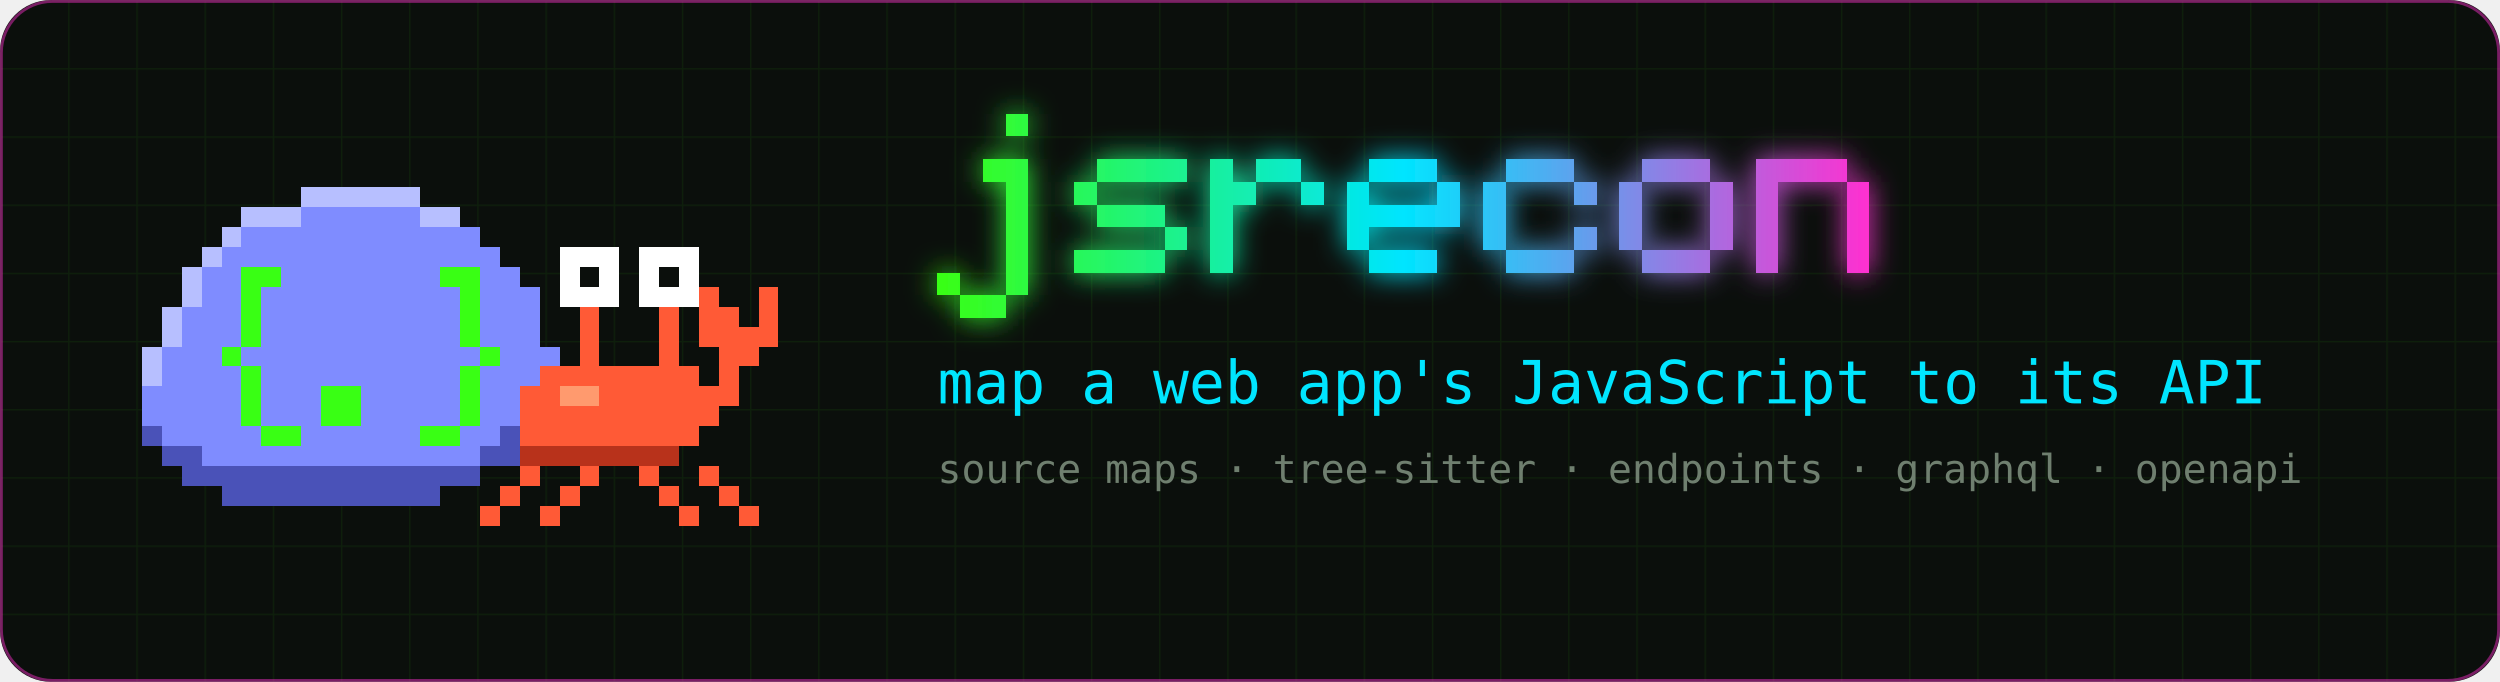
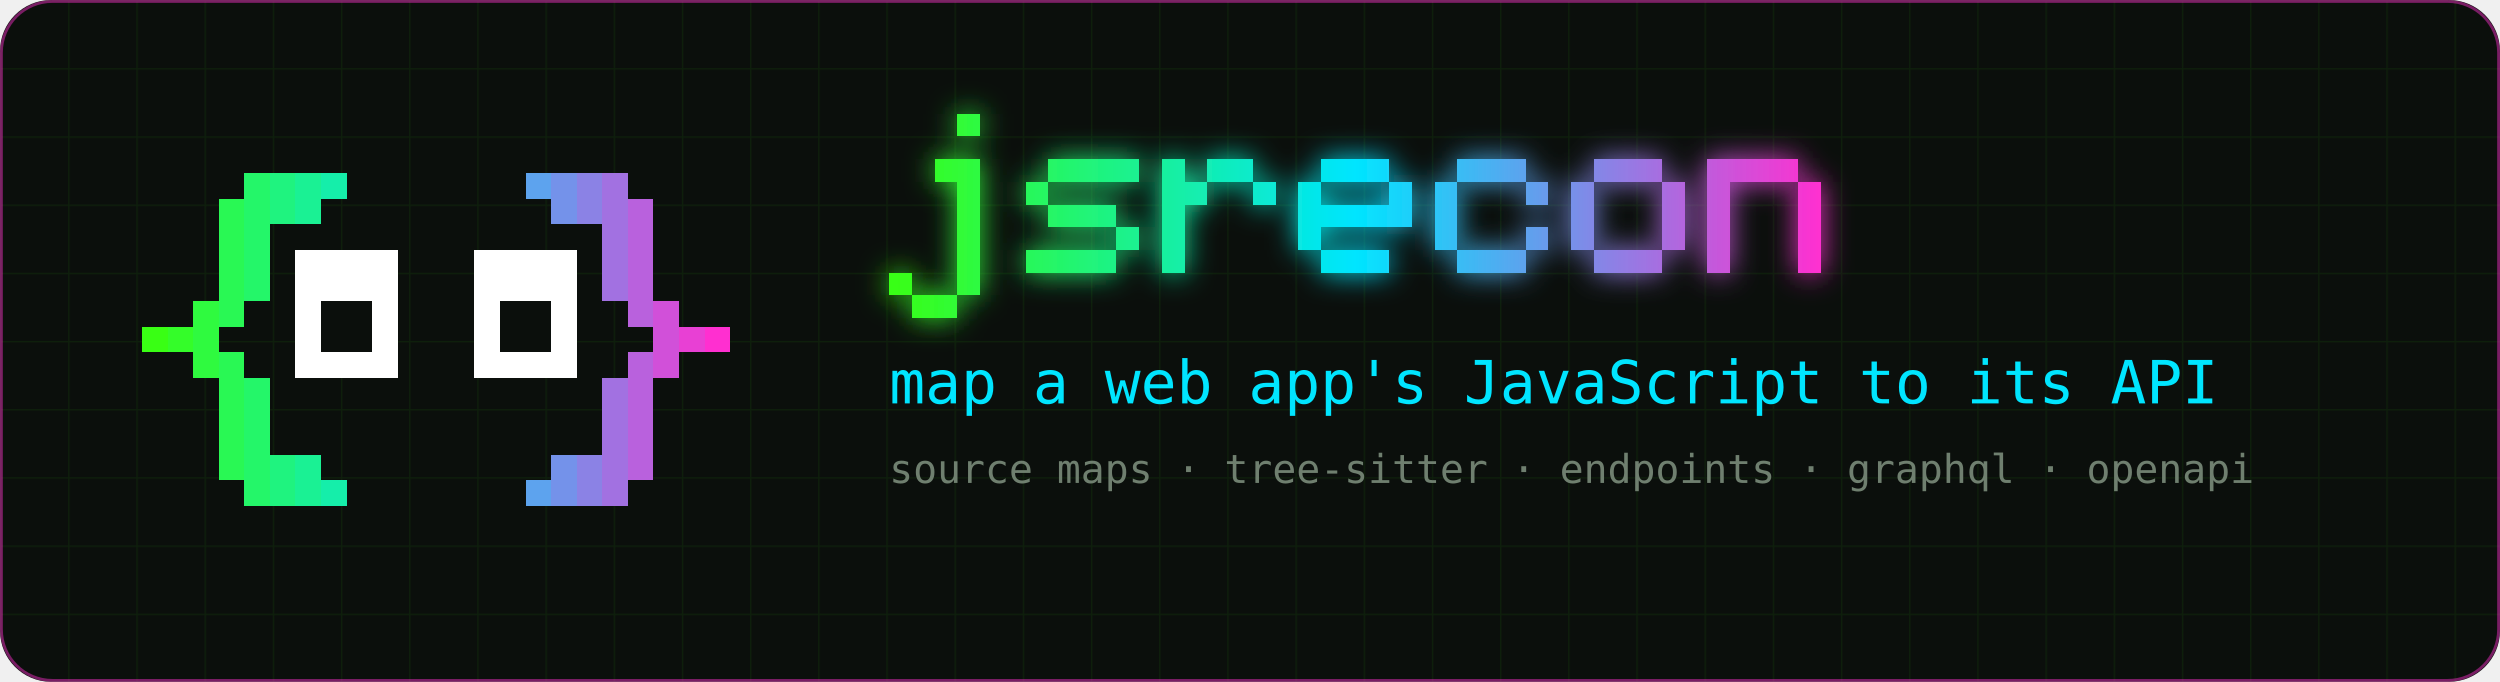
<svg xmlns="http://www.w3.org/2000/svg" width="880" height="240" viewBox="0 0 880 240" role="img" aria-label="jsrecon">
  <style>
-     .eye-closed, .claw-closed, .cursor-off { opacity: 0 }
-     .eye-open    { animation: blink-o 4.3s step-end infinite }
-     .eye-closed  { animation: blink-c 4.3s step-end infinite }
-     .claw-open   { animation: on-off 3.2s step-end infinite }
-     .claw-closed { animation: off-on 3.2s step-end infinite }
-     .cursor      { animation: cur-o 1.1s step-end infinite }
-     .cursor-off  { animation: cur-c 1.1s step-end infinite }
-     .bob         { animation: bob 1.2s step-end infinite }
+     .eye-closed, .pr, .pl { opacity: 0 }
+     .eye-open   { animation: blink-o 4.3s step-end infinite }
+     .eye-closed { animation: blink-c 4.3s step-end infinite }
+     .pc         { animation: gaze-c 3.6s step-end infinite }
+     .pr         { animation: gaze-r 3.6s step-end infinite }
+     .pl         { animation: gaze-l 3.6s step-end infinite }
+     .bob        { animation: bob 1.2s step-end infinite }
    @keyframes blink-o { 0% {opacity:1} 90% {opacity:0} 94% {opacity:1} }
    @keyframes blink-c { 0% {opacity:0} 90% {opacity:1} 94% {opacity:0} }
-     @keyframes on-off  { 0% {opacity:1} 60% {opacity:0} 66% {opacity:1} 72% {opacity:0} 78% {opacity:1} }
-     @keyframes off-on  { 0% {opacity:0} 60% {opacity:1} 66% {opacity:0} 72% {opacity:1} 78% {opacity:0} }
-     @keyframes cur-o   { 0% {opacity:1} 50% {opacity:0} }
-     @keyframes cur-c   { 0% {opacity:0} 50% {opacity:1} }
-     @keyframes bob     { 0% {transform:translateY(0)} 50% {transform:translateY(-3px)} }
+     @keyframes gaze-c  { 0% {opacity:1} 35% {opacity:0} 55% {opacity:1} 70% {opacity:0} 90% {opacity:1} }
+     @keyframes gaze-r  { 0% {opacity:0} 35% {opacity:1} 55% {opacity:0} }
+     @keyframes gaze-l  { 0% {opacity:0} 70% {opacity:1} 90% {opacity:0} }
+     @keyframes bob     { 0% {transform:translateY(0)} 50% {transform:translateY(-4px)} }
  </style>
  <defs>
    <linearGradient id="word" gradientUnits="userSpaceOnUse" x1="0" y1="0" x2="328" y2="0">
      <stop offset="0" stop-color="#39ff14" />
      <stop offset="0.5" stop-color="#00e5ff" />
      <stop offset="1" stop-color="#ff2fd0" />
    </linearGradient>
    <filter id="glow" x="-10%" y="-30%" width="120%" height="160%">
      <feGaussianBlur stdDeviation="5" result="b" />
      <feMerge>
        <feMergeNode in="b" />
        <feMergeNode in="SourceGraphic" />
      </feMerge>
    </filter>
    <pattern id="grid" width="24" height="24" patternUnits="userSpaceOnUse">
      <path d="M24 0H0V24" fill="none" stroke="#39ff14" stroke-opacity="0.07" />
    </pattern>
  </defs>
  <rect width="880" height="240" rx="18" fill="#0b0f0c" />
  <rect width="880" height="240" rx="18" fill="url(#grid)" />
  <rect x="0.5" y="0.5" width="879" height="239" rx="18" fill="none" stroke="#ff2fd0" stroke-opacity="0.45" />
-   <g transform="translate(50 66)" shape-rendering="crispEdges">
+   <g transform="translate(50 61)" shape-rendering="crispEdges">
    <g class="bob">
-       <rect x="56" y="0" width="7" height="7" fill="#b7bfff" />
-       <rect x="63" y="0" width="7" height="7" fill="#b7bfff" />
-       <rect x="70" y="0" width="7" height="7" fill="#b7bfff" />
-       <rect x="77" y="0" width="7" height="7" fill="#b7bfff" />
-       <rect x="84" y="0" width="7" height="7" fill="#b7bfff" />
-       <rect x="91" y="0" width="7" height="7" fill="#b7bfff" />
-       <rect x="35" y="7" width="7" height="7" fill="#b7bfff" />
-       <rect x="42" y="7" width="7" height="7" fill="#b7bfff" />
-       <rect x="49" y="7" width="7" height="7" fill="#b7bfff" />
-       <rect x="56" y="7" width="7" height="7" fill="#7f8cff" />
-       <rect x="63" y="7" width="7" height="7" fill="#7f8cff" />
-       <rect x="70" y="7" width="7" height="7" fill="#7f8cff" />
-       <rect x="77" y="7" width="7" height="7" fill="#7f8cff" />
-       <rect x="84" y="7" width="7" height="7" fill="#7f8cff" />
-       <rect x="91" y="7" width="7" height="7" fill="#7f8cff" />
-       <rect x="98" y="7" width="7" height="7" fill="#b7bfff" />
-       <rect x="105" y="7" width="7" height="7" fill="#b7bfff" />
-       <rect x="28" y="14" width="7" height="7" fill="#b7bfff" />
-       <rect x="35" y="14" width="7" height="7" fill="#7f8cff" />
-       <rect x="42" y="14" width="7" height="7" fill="#7f8cff" />
-       <rect x="49" y="14" width="7" height="7" fill="#7f8cff" />
-       <rect x="56" y="14" width="7" height="7" fill="#7f8cff" />
-       <rect x="63" y="14" width="7" height="7" fill="#7f8cff" />
-       <rect x="70" y="14" width="7" height="7" fill="#7f8cff" />
-       <rect x="77" y="14" width="7" height="7" fill="#7f8cff" />
-       <rect x="84" y="14" width="7" height="7" fill="#7f8cff" />
-       <rect x="91" y="14" width="7" height="7" fill="#7f8cff" />
-       <rect x="98" y="14" width="7" height="7" fill="#7f8cff" />
-       <rect x="105" y="14" width="7" height="7" fill="#7f8cff" />
-       <rect x="112" y="14" width="7" height="7" fill="#7f8cff" />
-       <rect x="21" y="21" width="7" height="7" fill="#b7bfff" />
-       <rect x="28" y="21" width="7" height="7" fill="#7f8cff" />
-       <rect x="35" y="21" width="7" height="7" fill="#7f8cff" />
-       <rect x="42" y="21" width="7" height="7" fill="#7f8cff" />
-       <rect x="49" y="21" width="7" height="7" fill="#7f8cff" />
-       <rect x="56" y="21" width="7" height="7" fill="#7f8cff" />
-       <rect x="63" y="21" width="7" height="7" fill="#7f8cff" />
-       <rect x="70" y="21" width="7" height="7" fill="#7f8cff" />
-       <rect x="77" y="21" width="7" height="7" fill="#7f8cff" />
-       <rect x="84" y="21" width="7" height="7" fill="#7f8cff" />
-       <rect x="91" y="21" width="7" height="7" fill="#7f8cff" />
-       <rect x="98" y="21" width="7" height="7" fill="#7f8cff" />
-       <rect x="105" y="21" width="7" height="7" fill="#7f8cff" />
-       <rect x="112" y="21" width="7" height="7" fill="#7f8cff" />
-       <rect x="119" y="21" width="7" height="7" fill="#7f8cff" />
-       <rect x="14" y="28" width="7" height="7" fill="#b7bfff" />
-       <rect x="21" y="28" width="7" height="7" fill="#7f8cff" />
-       <rect x="28" y="28" width="7" height="7" fill="#7f8cff" />
-       <rect x="35" y="28" width="7" height="7" fill="#39ff14" />
-       <rect x="42" y="28" width="7" height="7" fill="#39ff14" />
-       <rect x="49" y="28" width="7" height="7" fill="#7f8cff" />
-       <rect x="56" y="28" width="7" height="7" fill="#7f8cff" />
-       <rect x="63" y="28" width="7" height="7" fill="#7f8cff" />
-       <rect x="70" y="28" width="7" height="7" fill="#7f8cff" />
-       <rect x="77" y="28" width="7" height="7" fill="#7f8cff" />
-       <rect x="84" y="28" width="7" height="7" fill="#7f8cff" />
-       <rect x="91" y="28" width="7" height="7" fill="#7f8cff" />
-       <rect x="98" y="28" width="7" height="7" fill="#7f8cff" />
-       <rect x="105" y="28" width="7" height="7" fill="#39ff14" />
-       <rect x="112" y="28" width="7" height="7" fill="#39ff14" />
-       <rect x="119" y="28" width="7" height="7" fill="#7f8cff" />
-       <rect x="126" y="28" width="7" height="7" fill="#7f8cff" />
-       <rect x="14" y="35" width="7" height="7" fill="#b7bfff" />
-       <rect x="21" y="35" width="7" height="7" fill="#7f8cff" />
-       <rect x="28" y="35" width="7" height="7" fill="#7f8cff" />
-       <rect x="35" y="35" width="7" height="7" fill="#39ff14" />
-       <rect x="42" y="35" width="7" height="7" fill="#7f8cff" />
-       <rect x="49" y="35" width="7" height="7" fill="#7f8cff" />
-       <rect x="56" y="35" width="7" height="7" fill="#7f8cff" />
-       <rect x="63" y="35" width="7" height="7" fill="#7f8cff" />
-       <rect x="70" y="35" width="7" height="7" fill="#7f8cff" />
-       <rect x="77" y="35" width="7" height="7" fill="#7f8cff" />
-       <rect x="84" y="35" width="7" height="7" fill="#7f8cff" />
-       <rect x="91" y="35" width="7" height="7" fill="#7f8cff" />
-       <rect x="98" y="35" width="7" height="7" fill="#7f8cff" />
-       <rect x="105" y="35" width="7" height="7" fill="#7f8cff" />
-       <rect x="112" y="35" width="7" height="7" fill="#39ff14" />
-       <rect x="119" y="35" width="7" height="7" fill="#7f8cff" />
-       <rect x="126" y="35" width="7" height="7" fill="#7f8cff" />
-       <rect x="133" y="35" width="7" height="7" fill="#7f8cff" />
-       <rect x="7" y="42" width="7" height="7" fill="#b7bfff" />
-       <rect x="14" y="42" width="7" height="7" fill="#7f8cff" />
-       <rect x="21" y="42" width="7" height="7" fill="#7f8cff" />
-       <rect x="28" y="42" width="7" height="7" fill="#7f8cff" />
-       <rect x="35" y="42" width="7" height="7" fill="#39ff14" />
-       <rect x="42" y="42" width="7" height="7" fill="#7f8cff" />
-       <rect x="49" y="42" width="7" height="7" fill="#7f8cff" />
-       <rect x="56" y="42" width="7" height="7" fill="#7f8cff" />
-       <rect x="63" y="42" width="7" height="7" fill="#7f8cff" />
-       <rect x="70" y="42" width="7" height="7" fill="#7f8cff" />
-       <rect x="77" y="42" width="7" height="7" fill="#7f8cff" />
-       <rect x="84" y="42" width="7" height="7" fill="#7f8cff" />
-       <rect x="91" y="42" width="7" height="7" fill="#7f8cff" />
-       <rect x="98" y="42" width="7" height="7" fill="#7f8cff" />
-       <rect x="105" y="42" width="7" height="7" fill="#7f8cff" />
-       <rect x="112" y="42" width="7" height="7" fill="#39ff14" />
-       <rect x="119" y="42" width="7" height="7" fill="#7f8cff" />
-       <rect x="126" y="42" width="7" height="7" fill="#7f8cff" />
-       <rect x="133" y="42" width="7" height="7" fill="#7f8cff" />
-       <rect x="154" y="42" width="7" height="7" fill="#ff5a36" />
-       <rect x="182" y="42" width="7" height="7" fill="#ff5a36" />
-       <rect x="196" y="42" width="7" height="7" fill="#ff5a36" />
-       <rect x="203" y="42" width="7" height="7" fill="#ff5a36" />
-       <rect x="7" y="49" width="7" height="7" fill="#b7bfff" />
-       <rect x="14" y="49" width="7" height="7" fill="#7f8cff" />
-       <rect x="21" y="49" width="7" height="7" fill="#7f8cff" />
-       <rect x="28" y="49" width="7" height="7" fill="#7f8cff" />
-       <rect x="35" y="49" width="7" height="7" fill="#39ff14" />
-       <rect x="42" y="49" width="7" height="7" fill="#7f8cff" />
-       <rect x="49" y="49" width="7" height="7" fill="#7f8cff" />
-       <rect x="56" y="49" width="7" height="7" fill="#7f8cff" />
-       <rect x="63" y="49" width="7" height="7" fill="#7f8cff" />
-       <rect x="70" y="49" width="7" height="7" fill="#7f8cff" />
-       <rect x="77" y="49" width="7" height="7" fill="#7f8cff" />
-       <rect x="84" y="49" width="7" height="7" fill="#7f8cff" />
-       <rect x="91" y="49" width="7" height="7" fill="#7f8cff" />
-       <rect x="98" y="49" width="7" height="7" fill="#7f8cff" />
-       <rect x="105" y="49" width="7" height="7" fill="#7f8cff" />
-       <rect x="112" y="49" width="7" height="7" fill="#39ff14" />
-       <rect x="119" y="49" width="7" height="7" fill="#7f8cff" />
-       <rect x="126" y="49" width="7" height="7" fill="#7f8cff" />
-       <rect x="133" y="49" width="7" height="7" fill="#7f8cff" />
-       <rect x="154" y="49" width="7" height="7" fill="#ff5a36" />
-       <rect x="182" y="49" width="7" height="7" fill="#ff5a36" />
-       <rect x="196" y="49" width="7" height="7" fill="#ff5a36" />
-       <rect x="203" y="49" width="7" height="7" fill="#ff5a36" />
-       <rect x="210" y="49" width="7" height="7" fill="#ff5a36" />
-       <rect x="0" y="56" width="7" height="7" fill="#b7bfff" />
-       <rect x="7" y="56" width="7" height="7" fill="#7f8cff" />
-       <rect x="14" y="56" width="7" height="7" fill="#7f8cff" />
-       <rect x="21" y="56" width="7" height="7" fill="#7f8cff" />
-       <rect x="28" y="56" width="7" height="7" fill="#39ff14" />
-       <rect x="35" y="56" width="7" height="7" fill="#7f8cff" />
-       <rect x="42" y="56" width="7" height="7" fill="#7f8cff" />
-       <rect x="49" y="56" width="7" height="7" fill="#7f8cff" />
-       <rect x="56" y="56" width="7" height="7" fill="#7f8cff" />
-       <rect x="63" y="56" width="7" height="7" fill="#7f8cff" />
-       <rect x="70" y="56" width="7" height="7" fill="#7f8cff" />
-       <rect x="77" y="56" width="7" height="7" fill="#7f8cff" />
-       <rect x="84" y="56" width="7" height="7" fill="#7f8cff" />
-       <rect x="91" y="56" width="7" height="7" fill="#7f8cff" />
-       <rect x="98" y="56" width="7" height="7" fill="#7f8cff" />
-       <rect x="105" y="56" width="7" height="7" fill="#7f8cff" />
-       <rect x="112" y="56" width="7" height="7" fill="#7f8cff" />
-       <rect x="119" y="56" width="7" height="7" fill="#39ff14" />
-       <rect x="126" y="56" width="7" height="7" fill="#7f8cff" />
-       <rect x="133" y="56" width="7" height="7" fill="#7f8cff" />
-       <rect x="140" y="56" width="7" height="7" fill="#7f8cff" />
-       <rect x="154" y="56" width="7" height="7" fill="#ff5a36" />
-       <rect x="182" y="56" width="7" height="7" fill="#ff5a36" />
-       <rect x="203" y="56" width="7" height="7" fill="#ff5a36" />
-       <rect x="210" y="56" width="7" height="7" fill="#ff5a36" />
-       <rect x="0" y="63" width="7" height="7" fill="#b7bfff" />
-       <rect x="7" y="63" width="7" height="7" fill="#7f8cff" />
-       <rect x="14" y="63" width="7" height="7" fill="#7f8cff" />
-       <rect x="21" y="63" width="7" height="7" fill="#7f8cff" />
-       <rect x="28" y="63" width="7" height="7" fill="#7f8cff" />
-       <rect x="35" y="63" width="7" height="7" fill="#39ff14" />
-       <rect x="42" y="63" width="7" height="7" fill="#7f8cff" />
-       <rect x="49" y="63" width="7" height="7" fill="#7f8cff" />
-       <rect x="56" y="63" width="7" height="7" fill="#7f8cff" />
-       <rect x="63" y="63" width="7" height="7" fill="#7f8cff" />
-       <rect x="70" y="63" width="7" height="7" fill="#7f8cff" />
-       <rect x="77" y="63" width="7" height="7" fill="#7f8cff" />
-       <rect x="84" y="63" width="7" height="7" fill="#7f8cff" />
-       <rect x="91" y="63" width="7" height="7" fill="#7f8cff" />
-       <rect x="98" y="63" width="7" height="7" fill="#7f8cff" />
-       <rect x="105" y="63" width="7" height="7" fill="#7f8cff" />
-       <rect x="112" y="63" width="7" height="7" fill="#39ff14" />
-       <rect x="119" y="63" width="7" height="7" fill="#7f8cff" />
-       <rect x="126" y="63" width="7" height="7" fill="#7f8cff" />
-       <rect x="133" y="63" width="7" height="7" fill="#7f8cff" />
-       <rect x="140" y="63" width="7" height="7" fill="#ff5a36" />
-       <rect x="147" y="63" width="7" height="7" fill="#ff5a36" />
-       <rect x="154" y="63" width="7" height="7" fill="#ff5a36" />
-       <rect x="161" y="63" width="7" height="7" fill="#ff5a36" />
-       <rect x="168" y="63" width="7" height="7" fill="#ff5a36" />
-       <rect x="175" y="63" width="7" height="7" fill="#ff5a36" />
-       <rect x="182" y="63" width="7" height="7" fill="#ff5a36" />
-       <rect x="189" y="63" width="7" height="7" fill="#ff5a36" />
-       <rect x="203" y="63" width="7" height="7" fill="#ff5a36" />
-       <rect x="0" y="70" width="7" height="7" fill="#7f8cff" />
-       <rect x="7" y="70" width="7" height="7" fill="#7f8cff" />
-       <rect x="14" y="70" width="7" height="7" fill="#7f8cff" />
-       <rect x="21" y="70" width="7" height="7" fill="#7f8cff" />
-       <rect x="28" y="70" width="7" height="7" fill="#7f8cff" />
-       <rect x="35" y="70" width="7" height="7" fill="#39ff14" />
-       <rect x="42" y="70" width="7" height="7" fill="#7f8cff" />
-       <rect x="49" y="70" width="7" height="7" fill="#7f8cff" />
-       <rect x="56" y="70" width="7" height="7" fill="#7f8cff" />
-       <rect x="77" y="70" width="7" height="7" fill="#7f8cff" />
-       <rect x="84" y="70" width="7" height="7" fill="#7f8cff" />
-       <rect x="91" y="70" width="7" height="7" fill="#7f8cff" />
-       <rect x="98" y="70" width="7" height="7" fill="#7f8cff" />
-       <rect x="105" y="70" width="7" height="7" fill="#7f8cff" />
-       <rect x="112" y="70" width="7" height="7" fill="#39ff14" />
-       <rect x="119" y="70" width="7" height="7" fill="#7f8cff" />
-       <rect x="126" y="70" width="7" height="7" fill="#7f8cff" />
-       <rect x="133" y="70" width="7" height="7" fill="#ff5a36" />
-       <rect x="140" y="70" width="7" height="7" fill="#ff5a36" />
-       <rect x="147" y="70" width="7" height="7" fill="#ff9a6e" />
-       <rect x="154" y="70" width="7" height="7" fill="#ff9a6e" />
-       <rect x="161" y="70" width="7" height="7" fill="#ff5a36" />
-       <rect x="168" y="70" width="7" height="7" fill="#ff5a36" />
-       <rect x="175" y="70" width="7" height="7" fill="#ff5a36" />
-       <rect x="182" y="70" width="7" height="7" fill="#ff5a36" />
-       <rect x="189" y="70" width="7" height="7" fill="#ff5a36" />
-       <rect x="196" y="70" width="7" height="7" fill="#ff5a36" />
-       <rect x="203" y="70" width="7" height="7" fill="#ff5a36" />
-       <rect x="0" y="77" width="7" height="7" fill="#7f8cff" />
-       <rect x="7" y="77" width="7" height="7" fill="#7f8cff" />
-       <rect x="14" y="77" width="7" height="7" fill="#7f8cff" />
-       <rect x="21" y="77" width="7" height="7" fill="#7f8cff" />
-       <rect x="28" y="77" width="7" height="7" fill="#7f8cff" />
-       <rect x="35" y="77" width="7" height="7" fill="#39ff14" />
-       <rect x="42" y="77" width="7" height="7" fill="#7f8cff" />
-       <rect x="49" y="77" width="7" height="7" fill="#7f8cff" />
-       <rect x="56" y="77" width="7" height="7" fill="#7f8cff" />
-       <rect x="77" y="77" width="7" height="7" fill="#7f8cff" />
-       <rect x="84" y="77" width="7" height="7" fill="#7f8cff" />
-       <rect x="91" y="77" width="7" height="7" fill="#7f8cff" />
-       <rect x="98" y="77" width="7" height="7" fill="#7f8cff" />
-       <rect x="105" y="77" width="7" height="7" fill="#7f8cff" />
-       <rect x="112" y="77" width="7" height="7" fill="#39ff14" />
-       <rect x="119" y="77" width="7" height="7" fill="#7f8cff" />
-       <rect x="126" y="77" width="7" height="7" fill="#7f8cff" />
-       <rect x="133" y="77" width="7" height="7" fill="#ff5a36" />
-       <rect x="140" y="77" width="7" height="7" fill="#ff5a36" />
-       <rect x="147" y="77" width="7" height="7" fill="#ff5a36" />
-       <rect x="154" y="77" width="7" height="7" fill="#ff5a36" />
-       <rect x="161" y="77" width="7" height="7" fill="#ff5a36" />
-       <rect x="168" y="77" width="7" height="7" fill="#ff5a36" />
-       <rect x="175" y="77" width="7" height="7" fill="#ff5a36" />
-       <rect x="182" y="77" width="7" height="7" fill="#ff5a36" />
-       <rect x="189" y="77" width="7" height="7" fill="#ff5a36" />
-       <rect x="196" y="77" width="7" height="7" fill="#ff5a36" />
-       <rect x="0" y="84" width="7" height="7" fill="#4a52b8" />
-       <rect x="7" y="84" width="7" height="7" fill="#7f8cff" />
-       <rect x="14" y="84" width="7" height="7" fill="#7f8cff" />
-       <rect x="21" y="84" width="7" height="7" fill="#7f8cff" />
-       <rect x="28" y="84" width="7" height="7" fill="#7f8cff" />
-       <rect x="35" y="84" width="7" height="7" fill="#7f8cff" />
-       <rect x="42" y="84" width="7" height="7" fill="#39ff14" />
-       <rect x="49" y="84" width="7" height="7" fill="#39ff14" />
-       <rect x="56" y="84" width="7" height="7" fill="#7f8cff" />
-       <rect x="63" y="84" width="7" height="7" fill="#7f8cff" />
-       <rect x="70" y="84" width="7" height="7" fill="#7f8cff" />
-       <rect x="77" y="84" width="7" height="7" fill="#7f8cff" />
-       <rect x="84" y="84" width="7" height="7" fill="#7f8cff" />
-       <rect x="91" y="84" width="7" height="7" fill="#7f8cff" />
-       <rect x="98" y="84" width="7" height="7" fill="#39ff14" />
-       <rect x="105" y="84" width="7" height="7" fill="#39ff14" />
-       <rect x="112" y="84" width="7" height="7" fill="#7f8cff" />
-       <rect x="119" y="84" width="7" height="7" fill="#7f8cff" />
-       <rect x="126" y="84" width="7" height="7" fill="#4a52b8" />
-       <rect x="133" y="84" width="7" height="7" fill="#ff5a36" />
-       <rect x="140" y="84" width="7" height="7" fill="#ff5a36" />
-       <rect x="147" y="84" width="7" height="7" fill="#ff5a36" />
-       <rect x="154" y="84" width="7" height="7" fill="#ff5a36" />
-       <rect x="161" y="84" width="7" height="7" fill="#ff5a36" />
-       <rect x="168" y="84" width="7" height="7" fill="#ff5a36" />
-       <rect x="175" y="84" width="7" height="7" fill="#ff5a36" />
-       <rect x="182" y="84" width="7" height="7" fill="#ff5a36" />
-       <rect x="189" y="84" width="7" height="7" fill="#ff5a36" />
-       <rect x="7" y="91" width="7" height="7" fill="#4a52b8" />
-       <rect x="14" y="91" width="7" height="7" fill="#4a52b8" />
-       <rect x="21" y="91" width="7" height="7" fill="#7f8cff" />
-       <rect x="28" y="91" width="7" height="7" fill="#7f8cff" />
-       <rect x="35" y="91" width="7" height="7" fill="#7f8cff" />
-       <rect x="42" y="91" width="7" height="7" fill="#7f8cff" />
-       <rect x="49" y="91" width="7" height="7" fill="#7f8cff" />
-       <rect x="56" y="91" width="7" height="7" fill="#7f8cff" />
-       <rect x="63" y="91" width="7" height="7" fill="#7f8cff" />
-       <rect x="70" y="91" width="7" height="7" fill="#7f8cff" />
-       <rect x="77" y="91" width="7" height="7" fill="#7f8cff" />
-       <rect x="84" y="91" width="7" height="7" fill="#7f8cff" />
-       <rect x="91" y="91" width="7" height="7" fill="#7f8cff" />
-       <rect x="98" y="91" width="7" height="7" fill="#7f8cff" />
-       <rect x="105" y="91" width="7" height="7" fill="#7f8cff" />
-       <rect x="112" y="91" width="7" height="7" fill="#7f8cff" />
-       <rect x="119" y="91" width="7" height="7" fill="#4a52b8" />
-       <rect x="126" y="91" width="7" height="7" fill="#4a52b8" />
-       <rect x="133" y="91" width="7" height="7" fill="#b8321b" />
-       <rect x="140" y="91" width="7" height="7" fill="#b8321b" />
-       <rect x="147" y="91" width="7" height="7" fill="#b8321b" />
-       <rect x="154" y="91" width="7" height="7" fill="#b8321b" />
-       <rect x="161" y="91" width="7" height="7" fill="#b8321b" />
-       <rect x="168" y="91" width="7" height="7" fill="#b8321b" />
-       <rect x="175" y="91" width="7" height="7" fill="#b8321b" />
-       <rect x="182" y="91" width="7" height="7" fill="#b8321b" />
-       <rect x="14" y="98" width="7" height="7" fill="#4a52b8" />
-       <rect x="21" y="98" width="7" height="7" fill="#4a52b8" />
-       <rect x="28" y="98" width="7" height="7" fill="#4a52b8" />
-       <rect x="35" y="98" width="7" height="7" fill="#4a52b8" />
-       <rect x="42" y="98" width="7" height="7" fill="#4a52b8" />
-       <rect x="49" y="98" width="7" height="7" fill="#4a52b8" />
-       <rect x="56" y="98" width="7" height="7" fill="#4a52b8" />
-       <rect x="63" y="98" width="7" height="7" fill="#4a52b8" />
-       <rect x="70" y="98" width="7" height="7" fill="#4a52b8" />
-       <rect x="77" y="98" width="7" height="7" fill="#4a52b8" />
-       <rect x="84" y="98" width="7" height="7" fill="#4a52b8" />
-       <rect x="91" y="98" width="7" height="7" fill="#4a52b8" />
-       <rect x="98" y="98" width="7" height="7" fill="#4a52b8" />
-       <rect x="105" y="98" width="7" height="7" fill="#4a52b8" />
-       <rect x="112" y="98" width="7" height="7" fill="#4a52b8" />
-       <rect x="133" y="98" width="7" height="7" fill="#ff5a36" />
-       <rect x="154" y="98" width="7" height="7" fill="#ff5a36" />
-       <rect x="175" y="98" width="7" height="7" fill="#ff5a36" />
-       <rect x="196" y="98" width="7" height="7" fill="#ff5a36" />
-       <rect x="28" y="105" width="7" height="7" fill="#4a52b8" />
-       <rect x="35" y="105" width="7" height="7" fill="#4a52b8" />
-       <rect x="42" y="105" width="7" height="7" fill="#4a52b8" />
-       <rect x="49" y="105" width="7" height="7" fill="#4a52b8" />
-       <rect x="56" y="105" width="7" height="7" fill="#4a52b8" />
-       <rect x="63" y="105" width="7" height="7" fill="#4a52b8" />
-       <rect x="70" y="105" width="7" height="7" fill="#4a52b8" />
-       <rect x="77" y="105" width="7" height="7" fill="#4a52b8" />
-       <rect x="84" y="105" width="7" height="7" fill="#4a52b8" />
-       <rect x="91" y="105" width="7" height="7" fill="#4a52b8" />
-       <rect x="98" y="105" width="7" height="7" fill="#4a52b8" />
-       <rect x="126" y="105" width="7" height="7" fill="#ff5a36" />
-       <rect x="147" y="105" width="7" height="7" fill="#ff5a36" />
-       <rect x="182" y="105" width="7" height="7" fill="#ff5a36" />
-       <rect x="203" y="105" width="7" height="7" fill="#ff5a36" />
-       <rect x="119" y="112" width="7" height="7" fill="#ff5a36" />
-       <rect x="140" y="112" width="7" height="7" fill="#ff5a36" />
-       <rect x="189" y="112" width="7" height="7" fill="#ff5a36" />
-       <rect x="210" y="112" width="7" height="7" fill="#ff5a36" />
+       <rect x="36" y="0" width="9" height="9" fill="#24f669" />
+       <rect x="45" y="0" width="9" height="9" fill="#1ff37f" />
+       <rect x="54" y="0" width="9" height="9" fill="#1af194" />
+       <rect x="63" y="0" width="9" height="9" fill="#15eeaa" />
+       <rect x="135" y="0" width="9" height="9" fill="#5da3ee" />
+       <rect x="144" y="0" width="9" height="9" fill="#7492ea" />
+       <rect x="153" y="0" width="9" height="9" fill="#8b82e5" />
+       <rect x="162" y="0" width="9" height="9" fill="#a271e1" />
+       <rect x="27" y="9" width="9" height="9" fill="#29f854" />
+       <rect x="36" y="9" width="9" height="9" fill="#24f669" />
+       <rect x="45" y="9" width="9" height="9" fill="#1ff37f" />
+       <rect x="54" y="9" width="9" height="9" fill="#1af194" />
+       <rect x="144" y="9" width="9" height="9" fill="#7492ea" />
+       <rect x="153" y="9" width="9" height="9" fill="#8b82e5" />
+       <rect x="162" y="9" width="9" height="9" fill="#a271e1" />
+       <rect x="171" y="9" width="9" height="9" fill="#b961dd" />
+       <rect x="27" y="18" width="9" height="9" fill="#29f854" />
+       <rect x="36" y="18" width="9" height="9" fill="#24f669" />
+       <rect x="162" y="18" width="9" height="9" fill="#a271e1" />
+       <rect x="171" y="18" width="9" height="9" fill="#b961dd" />
+       <rect x="27" y="27" width="9" height="9" fill="#29f854" />
+       <rect x="36" y="27" width="9" height="9" fill="#24f669" />
+       <rect x="162" y="27" width="9" height="9" fill="#a271e1" />
+       <rect x="171" y="27" width="9" height="9" fill="#b961dd" />
+       <rect x="27" y="36" width="9" height="9" fill="#29f854" />
+       <rect x="36" y="36" width="9" height="9" fill="#24f669" />
+       <rect x="162" y="36" width="9" height="9" fill="#a271e1" />
+       <rect x="171" y="36" width="9" height="9" fill="#b961dd" />
+       <rect x="18" y="45" width="9" height="9" fill="#2ffa3f" />
+       <rect x="27" y="45" width="9" height="9" fill="#29f854" />
+       <rect x="171" y="45" width="9" height="9" fill="#b961dd" />
+       <rect x="180" y="45" width="9" height="9" fill="#d150d9" />
+       <rect x="0" y="54" width="9" height="9" fill="#39ff14" />
+       <rect x="9" y="54" width="9" height="9" fill="#34fd29" />
+       <rect x="18" y="54" width="9" height="9" fill="#2ffa3f" />
+       <rect x="180" y="54" width="9" height="9" fill="#d150d9" />
+       <rect x="189" y="54" width="9" height="9" fill="#e840d4" />
+       <rect x="198" y="54" width="9" height="9" fill="#ff2fd0" />
+       <rect x="18" y="63" width="9" height="9" fill="#2ffa3f" />
+       <rect x="27" y="63" width="9" height="9" fill="#29f854" />
+       <rect x="171" y="63" width="9" height="9" fill="#b961dd" />
+       <rect x="180" y="63" width="9" height="9" fill="#d150d9" />
+       <rect x="27" y="72" width="9" height="9" fill="#29f854" />
+       <rect x="36" y="72" width="9" height="9" fill="#24f669" />
+       <rect x="162" y="72" width="9" height="9" fill="#a271e1" />
+       <rect x="171" y="72" width="9" height="9" fill="#b961dd" />
+       <rect x="27" y="81" width="9" height="9" fill="#29f854" />
+       <rect x="36" y="81" width="9" height="9" fill="#24f669" />
+       <rect x="162" y="81" width="9" height="9" fill="#a271e1" />
+       <rect x="171" y="81" width="9" height="9" fill="#b961dd" />
+       <rect x="27" y="90" width="9" height="9" fill="#29f854" />
+       <rect x="36" y="90" width="9" height="9" fill="#24f669" />
+       <rect x="162" y="90" width="9" height="9" fill="#a271e1" />
+       <rect x="171" y="90" width="9" height="9" fill="#b961dd" />
+       <rect x="27" y="99" width="9" height="9" fill="#29f854" />
+       <rect x="36" y="99" width="9" height="9" fill="#24f669" />
+       <rect x="45" y="99" width="9" height="9" fill="#1ff37f" />
+       <rect x="54" y="99" width="9" height="9" fill="#1af194" />
+       <rect x="144" y="99" width="9" height="9" fill="#7492ea" />
+       <rect x="153" y="99" width="9" height="9" fill="#8b82e5" />
+       <rect x="162" y="99" width="9" height="9" fill="#a271e1" />
+       <rect x="171" y="99" width="9" height="9" fill="#b961dd" />
+       <rect x="36" y="108" width="9" height="9" fill="#24f669" />
+       <rect x="45" y="108" width="9" height="9" fill="#1ff37f" />
+       <rect x="54" y="108" width="9" height="9" fill="#1af194" />
+       <rect x="63" y="108" width="9" height="9" fill="#15eeaa" />
+       <rect x="135" y="108" width="9" height="9" fill="#5da3ee" />
+       <rect x="144" y="108" width="9" height="9" fill="#7492ea" />
+       <rect x="153" y="108" width="9" height="9" fill="#8b82e5" />
+       <rect x="162" y="108" width="9" height="9" fill="#a271e1" />
      <g class="eye-open">
-         <rect x="161" y="28" width="7" height="7" fill="#ffffff" />
-         <rect x="182" y="35" width="7" height="7" fill="#ffffff" />
-         <rect x="189" y="35" width="7" height="7" fill="#ffffff" />
-         <rect x="175" y="21" width="7" height="7" fill="#ffffff" />
-         <rect x="154" y="35" width="7" height="7" fill="#ffffff" />
-         <rect x="182" y="28" width="7" height="7" fill="#0b0f0c" />
-         <rect x="147" y="21" width="7" height="7" fill="#ffffff" />
-         <rect x="189" y="28" width="7" height="7" fill="#ffffff" />
-         <rect x="154" y="28" width="7" height="7" fill="#0b0f0c" />
-         <rect x="161" y="21" width="7" height="7" fill="#ffffff" />
-         <rect x="175" y="35" width="7" height="7" fill="#ffffff" />
-         <rect x="147" y="35" width="7" height="7" fill="#ffffff" />
-         <rect x="182" y="21" width="7" height="7" fill="#ffffff" />
-         <rect x="161" y="35" width="7" height="7" fill="#ffffff" />
-         <rect x="189" y="21" width="7" height="7" fill="#ffffff" />
-         <rect x="154" y="21" width="7" height="7" fill="#ffffff" />
-         <rect x="147" y="28" width="7" height="7" fill="#ffffff" />
-         <rect x="175" y="28" width="7" height="7" fill="#ffffff" />
+         <rect x="54" y="27" width="9" height="9" fill="#ffffff" />
+         <rect x="63" y="27" width="9" height="9" fill="#ffffff" />
+         <rect x="72" y="27" width="9" height="9" fill="#ffffff" />
+         <rect x="81" y="27" width="9" height="9" fill="#ffffff" />
+         <rect x="117" y="27" width="9" height="9" fill="#ffffff" />
+         <rect x="126" y="27" width="9" height="9" fill="#ffffff" />
+         <rect x="135" y="27" width="9" height="9" fill="#ffffff" />
+         <rect x="144" y="27" width="9" height="9" fill="#ffffff" />
+         <rect x="54" y="36" width="9" height="9" fill="#ffffff" />
+         <rect x="63" y="36" width="9" height="9" fill="#ffffff" />
+         <rect x="72" y="36" width="9" height="9" fill="#ffffff" />
+         <rect x="81" y="36" width="9" height="9" fill="#ffffff" />
+         <rect x="117" y="36" width="9" height="9" fill="#ffffff" />
+         <rect x="126" y="36" width="9" height="9" fill="#ffffff" />
+         <rect x="135" y="36" width="9" height="9" fill="#ffffff" />
+         <rect x="144" y="36" width="9" height="9" fill="#ffffff" />
+         <rect x="54" y="45" width="9" height="9" fill="#ffffff" />
+         <rect x="63" y="45" width="9" height="9" fill="#ffffff" />
+         <rect x="72" y="45" width="9" height="9" fill="#ffffff" />
+         <rect x="81" y="45" width="9" height="9" fill="#ffffff" />
+         <rect x="117" y="45" width="9" height="9" fill="#ffffff" />
+         <rect x="126" y="45" width="9" height="9" fill="#ffffff" />
+         <rect x="135" y="45" width="9" height="9" fill="#ffffff" />
+         <rect x="144" y="45" width="9" height="9" fill="#ffffff" />
+         <rect x="54" y="54" width="9" height="9" fill="#ffffff" />
+         <rect x="63" y="54" width="9" height="9" fill="#ffffff" />
+         <rect x="72" y="54" width="9" height="9" fill="#ffffff" />
+         <rect x="81" y="54" width="9" height="9" fill="#ffffff" />
+         <rect x="117" y="54" width="9" height="9" fill="#ffffff" />
+         <rect x="126" y="54" width="9" height="9" fill="#ffffff" />
+         <rect x="135" y="54" width="9" height="9" fill="#ffffff" />
+         <rect x="144" y="54" width="9" height="9" fill="#ffffff" />
+         <rect x="54" y="63" width="9" height="9" fill="#ffffff" />
+         <rect x="63" y="63" width="9" height="9" fill="#ffffff" />
+         <rect x="72" y="63" width="9" height="9" fill="#ffffff" />
+         <rect x="81" y="63" width="9" height="9" fill="#ffffff" />
+         <rect x="117" y="63" width="9" height="9" fill="#ffffff" />
+         <rect x="126" y="63" width="9" height="9" fill="#ffffff" />
+         <rect x="135" y="63" width="9" height="9" fill="#ffffff" />
+         <rect x="144" y="63" width="9" height="9" fill="#ffffff" />
+         <g class="pc">
+           <rect x="63" y="45" width="9" height="9" fill="#0b0f0c" />
+           <rect x="72" y="45" width="9" height="9" fill="#0b0f0c" />
+           <rect x="126" y="45" width="9" height="9" fill="#0b0f0c" />
+           <rect x="135" y="45" width="9" height="9" fill="#0b0f0c" />
+           <rect x="63" y="54" width="9" height="9" fill="#0b0f0c" />
+           <rect x="72" y="54" width="9" height="9" fill="#0b0f0c" />
+           <rect x="126" y="54" width="9" height="9" fill="#0b0f0c" />
+           <rect x="135" y="54" width="9" height="9" fill="#0b0f0c" />
+         </g>
+         <g class="pr">
+           <rect x="72" y="45" width="9" height="9" fill="#0b0f0c" />
+           <rect x="81" y="45" width="9" height="9" fill="#0b0f0c" />
+           <rect x="135" y="45" width="9" height="9" fill="#0b0f0c" />
+           <rect x="144" y="45" width="9" height="9" fill="#0b0f0c" />
+           <rect x="72" y="54" width="9" height="9" fill="#0b0f0c" />
+           <rect x="81" y="54" width="9" height="9" fill="#0b0f0c" />
+           <rect x="135" y="54" width="9" height="9" fill="#0b0f0c" />
+           <rect x="144" y="54" width="9" height="9" fill="#0b0f0c" />
+         </g>
+         <g class="pl">
+           <rect x="54" y="45" width="9" height="9" fill="#0b0f0c" />
+           <rect x="63" y="45" width="9" height="9" fill="#0b0f0c" />
+           <rect x="117" y="45" width="9" height="9" fill="#0b0f0c" />
+           <rect x="126" y="45" width="9" height="9" fill="#0b0f0c" />
+           <rect x="54" y="54" width="9" height="9" fill="#0b0f0c" />
+           <rect x="63" y="54" width="9" height="9" fill="#0b0f0c" />
+           <rect x="117" y="54" width="9" height="9" fill="#0b0f0c" />
+           <rect x="126" y="54" width="9" height="9" fill="#0b0f0c" />
+         </g>
      </g>
      <g class="eye-closed">
-         <rect x="161" y="28" width="7" height="7" fill="#ffffff" />
-         <rect x="182" y="28" width="7" height="7" fill="#ffffff" />
-         <rect x="189" y="28" width="7" height="7" fill="#ffffff" />
-         <rect x="154" y="28" width="7" height="7" fill="#ffffff" />
-         <rect x="147" y="28" width="7" height="7" fill="#ffffff" />
-         <rect x="175" y="28" width="7" height="7" fill="#ffffff" />
-       </g>
-       <g class="claw-open">
-         <rect x="217" y="35" width="7" height="7" fill="#ff5a36" />
-         <rect x="217" y="49" width="7" height="7" fill="#ff5a36" />
-         <rect x="217" y="42" width="7" height="7" fill="#ff5a36" />
-         <rect x="196" y="35" width="7" height="7" fill="#ff5a36" />
-       </g>
-       <g class="claw-closed">
-         <rect x="217" y="49" width="7" height="7" fill="#ff5a36" />
-         <rect x="210" y="35" width="7" height="7" fill="#ff5a36" />
-         <rect x="203" y="35" width="7" height="7" fill="#ff5a36" />
-       </g>
-       <g class="cursor">
-         <rect x="63" y="70" width="7" height="7" fill="#39ff14" />
-         <rect x="63" y="77" width="7" height="7" fill="#39ff14" />
-         <rect x="70" y="77" width="7" height="7" fill="#39ff14" />
-         <rect x="70" y="70" width="7" height="7" fill="#39ff14" />
-       </g>
-       <g class="cursor-off">
-         <rect x="63" y="70" width="7" height="7" fill="#7f8cff" />
-         <rect x="63" y="77" width="7" height="7" fill="#7f8cff" />
-         <rect x="70" y="77" width="7" height="7" fill="#7f8cff" />
-         <rect x="70" y="70" width="7" height="7" fill="#7f8cff" />
+         <rect x="54" y="54" width="9" height="9" fill="#ffffff" />
+         <rect x="63" y="54" width="9" height="9" fill="#ffffff" />
+         <rect x="72" y="54" width="9" height="9" fill="#ffffff" />
+         <rect x="81" y="54" width="9" height="9" fill="#ffffff" />
+         <rect x="117" y="54" width="9" height="9" fill="#ffffff" />
+         <rect x="126" y="54" width="9" height="9" fill="#ffffff" />
+         <rect x="135" y="54" width="9" height="9" fill="#ffffff" />
+         <rect x="144" y="54" width="9" height="9" fill="#ffffff" />
      </g>
    </g>
  </g>
-   <g transform="translate(330 40)" shape-rendering="crispEdges" filter="url(#glow)">
+   <g transform="translate(313 40)" shape-rendering="crispEdges" filter="url(#glow)">
    <g fill="url(#word)">
      <rect x="24" y="0" width="8" height="8" />
      <rect x="16" y="16" width="8" height="8" />
      <rect x="24" y="16" width="8" height="8" />
      <rect x="24" y="24" width="8" height="8" />
      <rect x="24" y="32" width="8" height="8" />
      <rect x="24" y="40" width="8" height="8" />
      <rect x="24" y="48" width="8" height="8" />
      <rect x="0" y="56" width="8" height="8" />
      <rect x="24" y="56" width="8" height="8" />
      <rect x="8" y="64" width="8" height="8" />
      <rect x="16" y="64" width="8" height="8" />
      <rect x="56" y="16" width="8" height="8" />
      <rect x="64" y="16" width="8" height="8" />
      <rect x="72" y="16" width="8" height="8" />
      <rect x="80" y="16" width="8" height="8" />
      <rect x="48" y="24" width="8" height="8" />
      <rect x="56" y="32" width="8" height="8" />
      <rect x="64" y="32" width="8" height="8" />
      <rect x="72" y="32" width="8" height="8" />
      <rect x="80" y="40" width="8" height="8" />
      <rect x="48" y="48" width="8" height="8" />
      <rect x="56" y="48" width="8" height="8" />
      <rect x="64" y="48" width="8" height="8" />
      <rect x="72" y="48" width="8" height="8" />
      <rect x="96" y="16" width="8" height="8" />
      <rect x="112" y="16" width="8" height="8" />
      <rect x="120" y="16" width="8" height="8" />
      <rect x="96" y="24" width="8" height="8" />
      <rect x="104" y="24" width="8" height="8" />
      <rect x="128" y="24" width="8" height="8" />
      <rect x="96" y="32" width="8" height="8" />
      <rect x="96" y="40" width="8" height="8" />
      <rect x="96" y="48" width="8" height="8" />
      <rect x="152" y="16" width="8" height="8" />
      <rect x="160" y="16" width="8" height="8" />
      <rect x="168" y="16" width="8" height="8" />
      <rect x="144" y="24" width="8" height="8" />
      <rect x="176" y="24" width="8" height="8" />
      <rect x="144" y="32" width="8" height="8" />
      <rect x="152" y="32" width="8" height="8" />
      <rect x="160" y="32" width="8" height="8" />
      <rect x="168" y="32" width="8" height="8" />
      <rect x="176" y="32" width="8" height="8" />
      <rect x="144" y="40" width="8" height="8" />
      <rect x="152" y="48" width="8" height="8" />
      <rect x="160" y="48" width="8" height="8" />
      <rect x="168" y="48" width="8" height="8" />
      <rect x="200" y="16" width="8" height="8" />
      <rect x="208" y="16" width="8" height="8" />
      <rect x="216" y="16" width="8" height="8" />
      <rect x="192" y="24" width="8" height="8" />
      <rect x="224" y="24" width="8" height="8" />
      <rect x="192" y="32" width="8" height="8" />
      <rect x="192" y="40" width="8" height="8" />
      <rect x="224" y="40" width="8" height="8" />
      <rect x="200" y="48" width="8" height="8" />
      <rect x="208" y="48" width="8" height="8" />
      <rect x="216" y="48" width="8" height="8" />
      <rect x="248" y="16" width="8" height="8" />
      <rect x="256" y="16" width="8" height="8" />
      <rect x="264" y="16" width="8" height="8" />
      <rect x="240" y="24" width="8" height="8" />
      <rect x="272" y="24" width="8" height="8" />
      <rect x="240" y="32" width="8" height="8" />
      <rect x="272" y="32" width="8" height="8" />
      <rect x="240" y="40" width="8" height="8" />
      <rect x="272" y="40" width="8" height="8" />
      <rect x="248" y="48" width="8" height="8" />
      <rect x="256" y="48" width="8" height="8" />
      <rect x="264" y="48" width="8" height="8" />
      <rect x="288" y="16" width="8" height="8" />
      <rect x="296" y="16" width="8" height="8" />
      <rect x="304" y="16" width="8" height="8" />
      <rect x="312" y="16" width="8" height="8" />
      <rect x="288" y="24" width="8" height="8" />
      <rect x="320" y="24" width="8" height="8" />
      <rect x="288" y="32" width="8" height="8" />
      <rect x="320" y="32" width="8" height="8" />
      <rect x="288" y="40" width="8" height="8" />
      <rect x="320" y="40" width="8" height="8" />
      <rect x="288" y="48" width="8" height="8" />
      <rect x="320" y="48" width="8" height="8" />
    </g>
  </g>
  <g font-family="ui-monospace, 'JetBrains Mono', 'Fira Code', Consolas, monospace">
-     <text x="330" y="142" font-size="21" fill="#00e5ff">map a web app's JavaScript to its API</text>
-     <text x="330" y="170" font-size="14" fill="#6f7f6f">source maps · tree-sitter · endpoints · graphql · openapi</text>
+     <text x="313" y="142" font-size="21" fill="#00e5ff">map a web app's JavaScript to its API</text>
+     <text x="313" y="170" font-size="14" fill="#6f7f6f">source maps · tree-sitter · endpoints · graphql · openapi</text>
  </g>
</svg>
